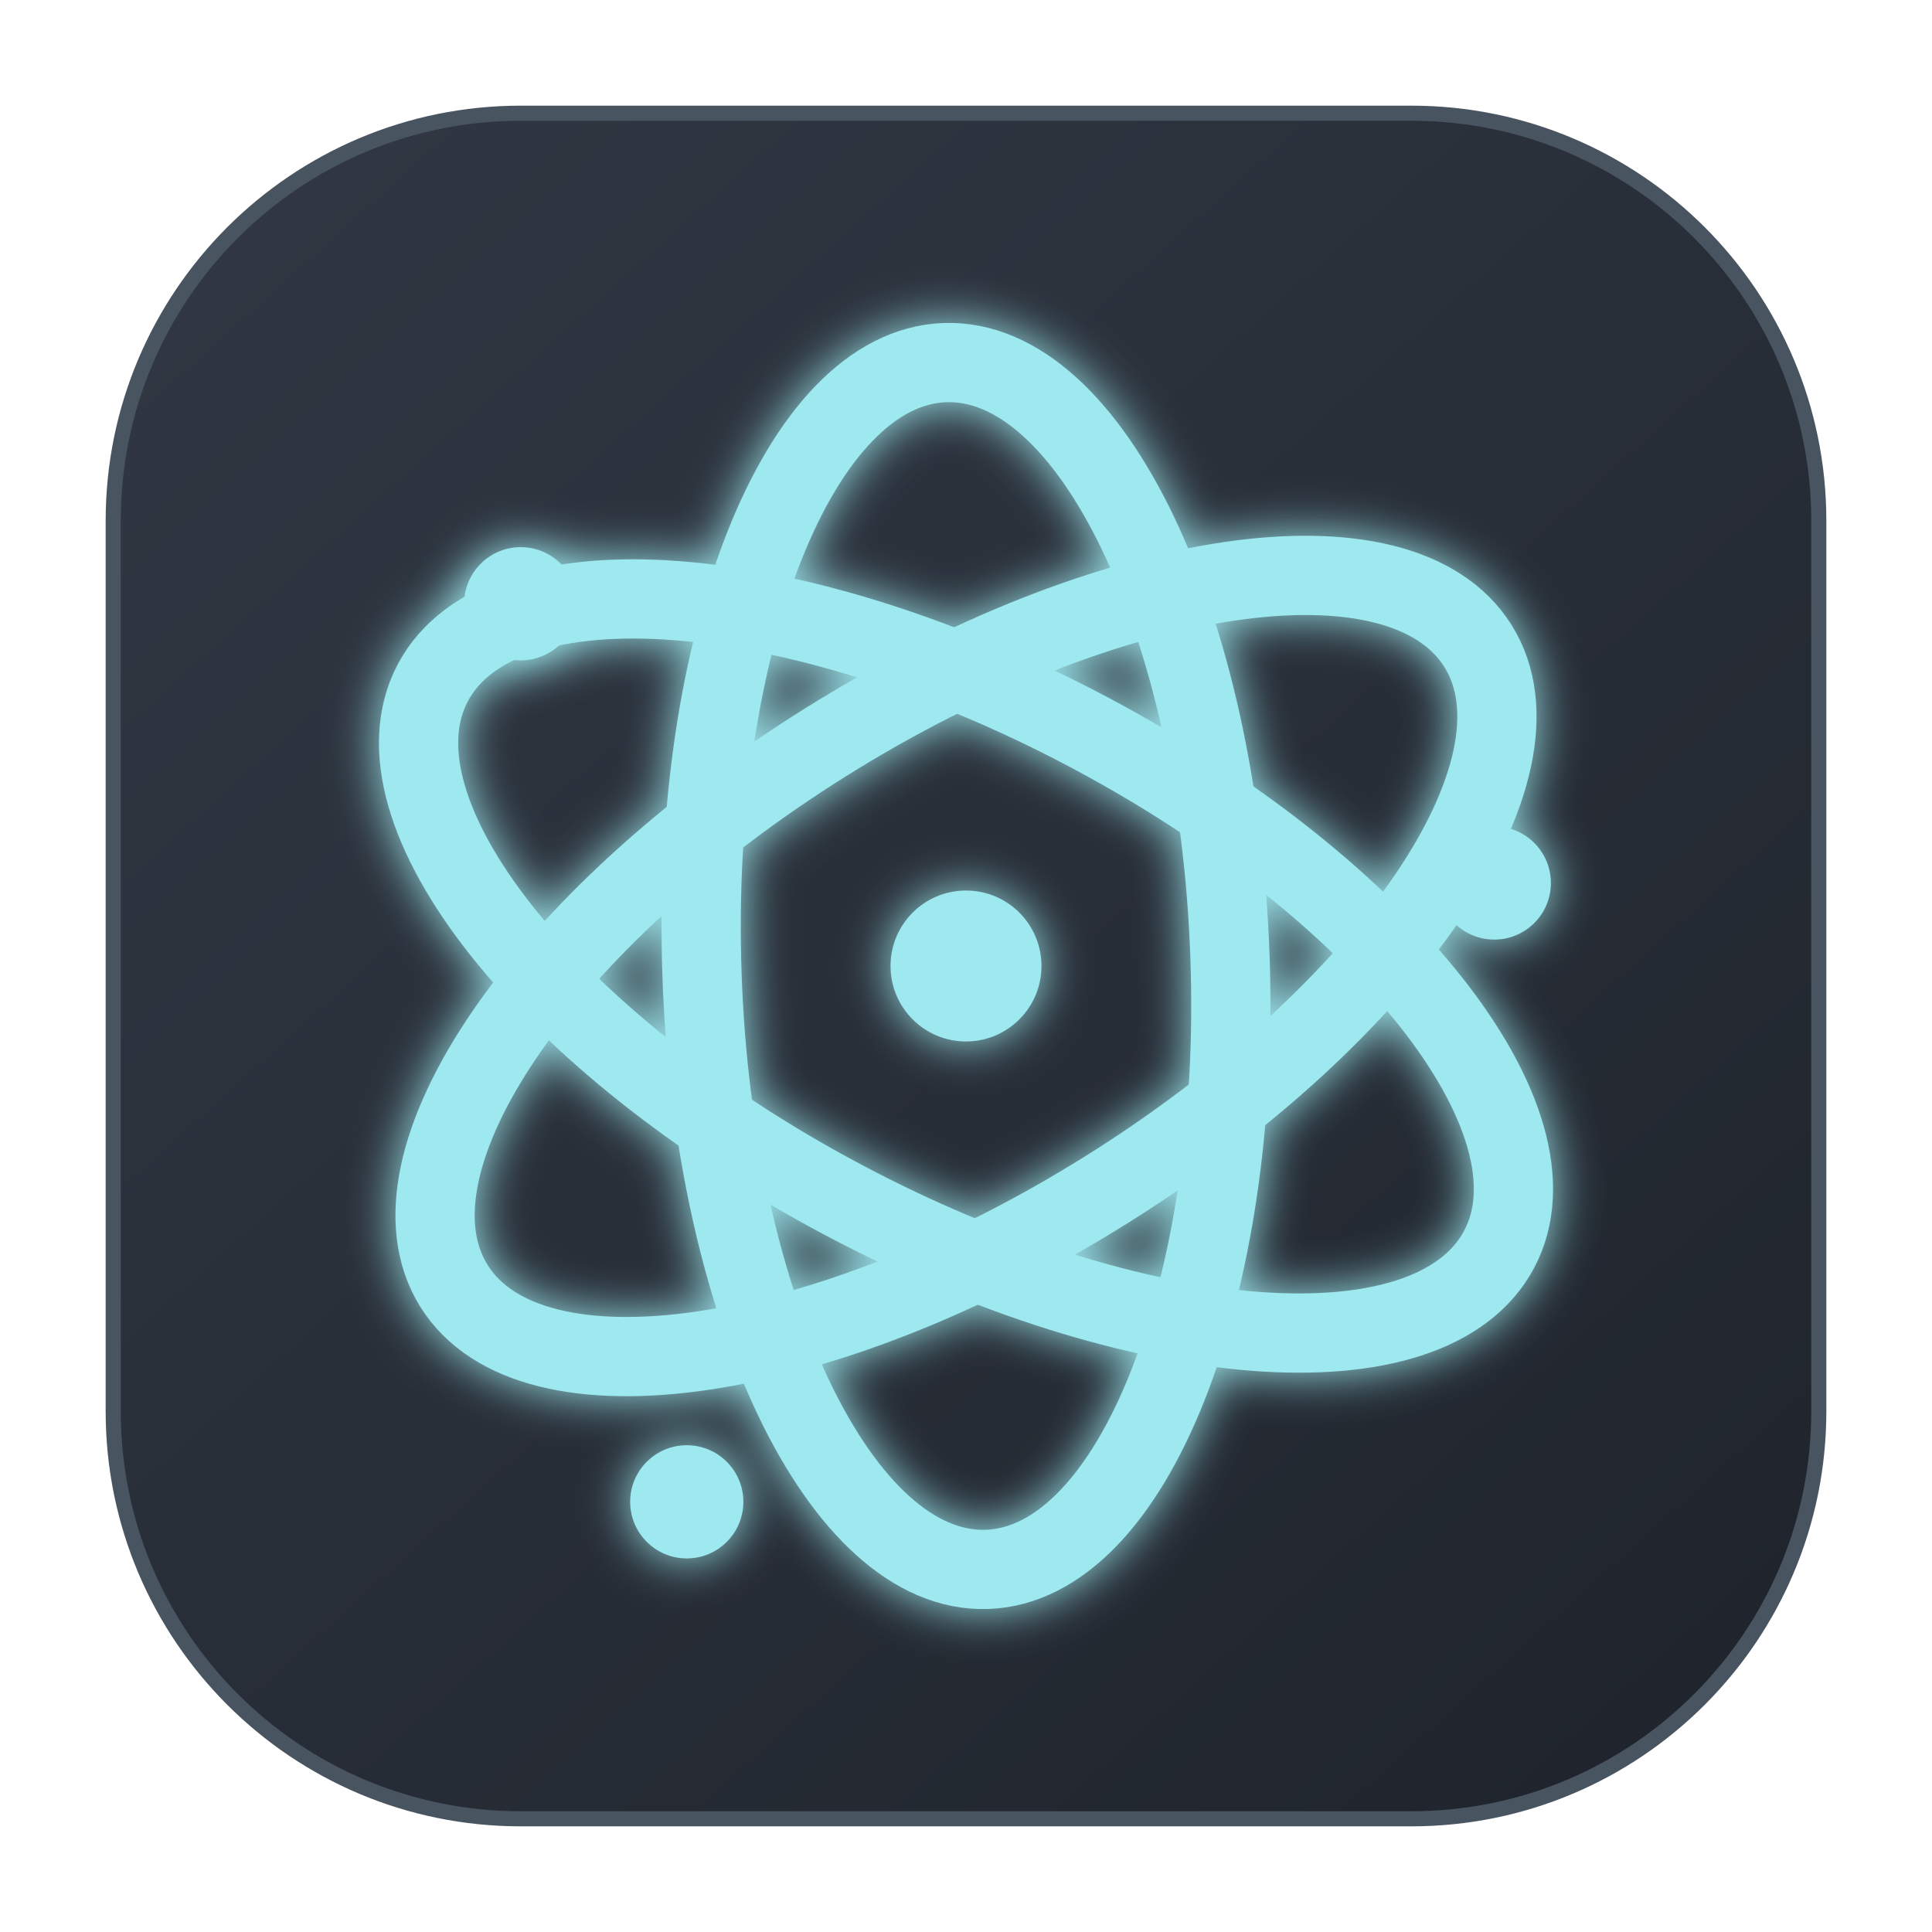
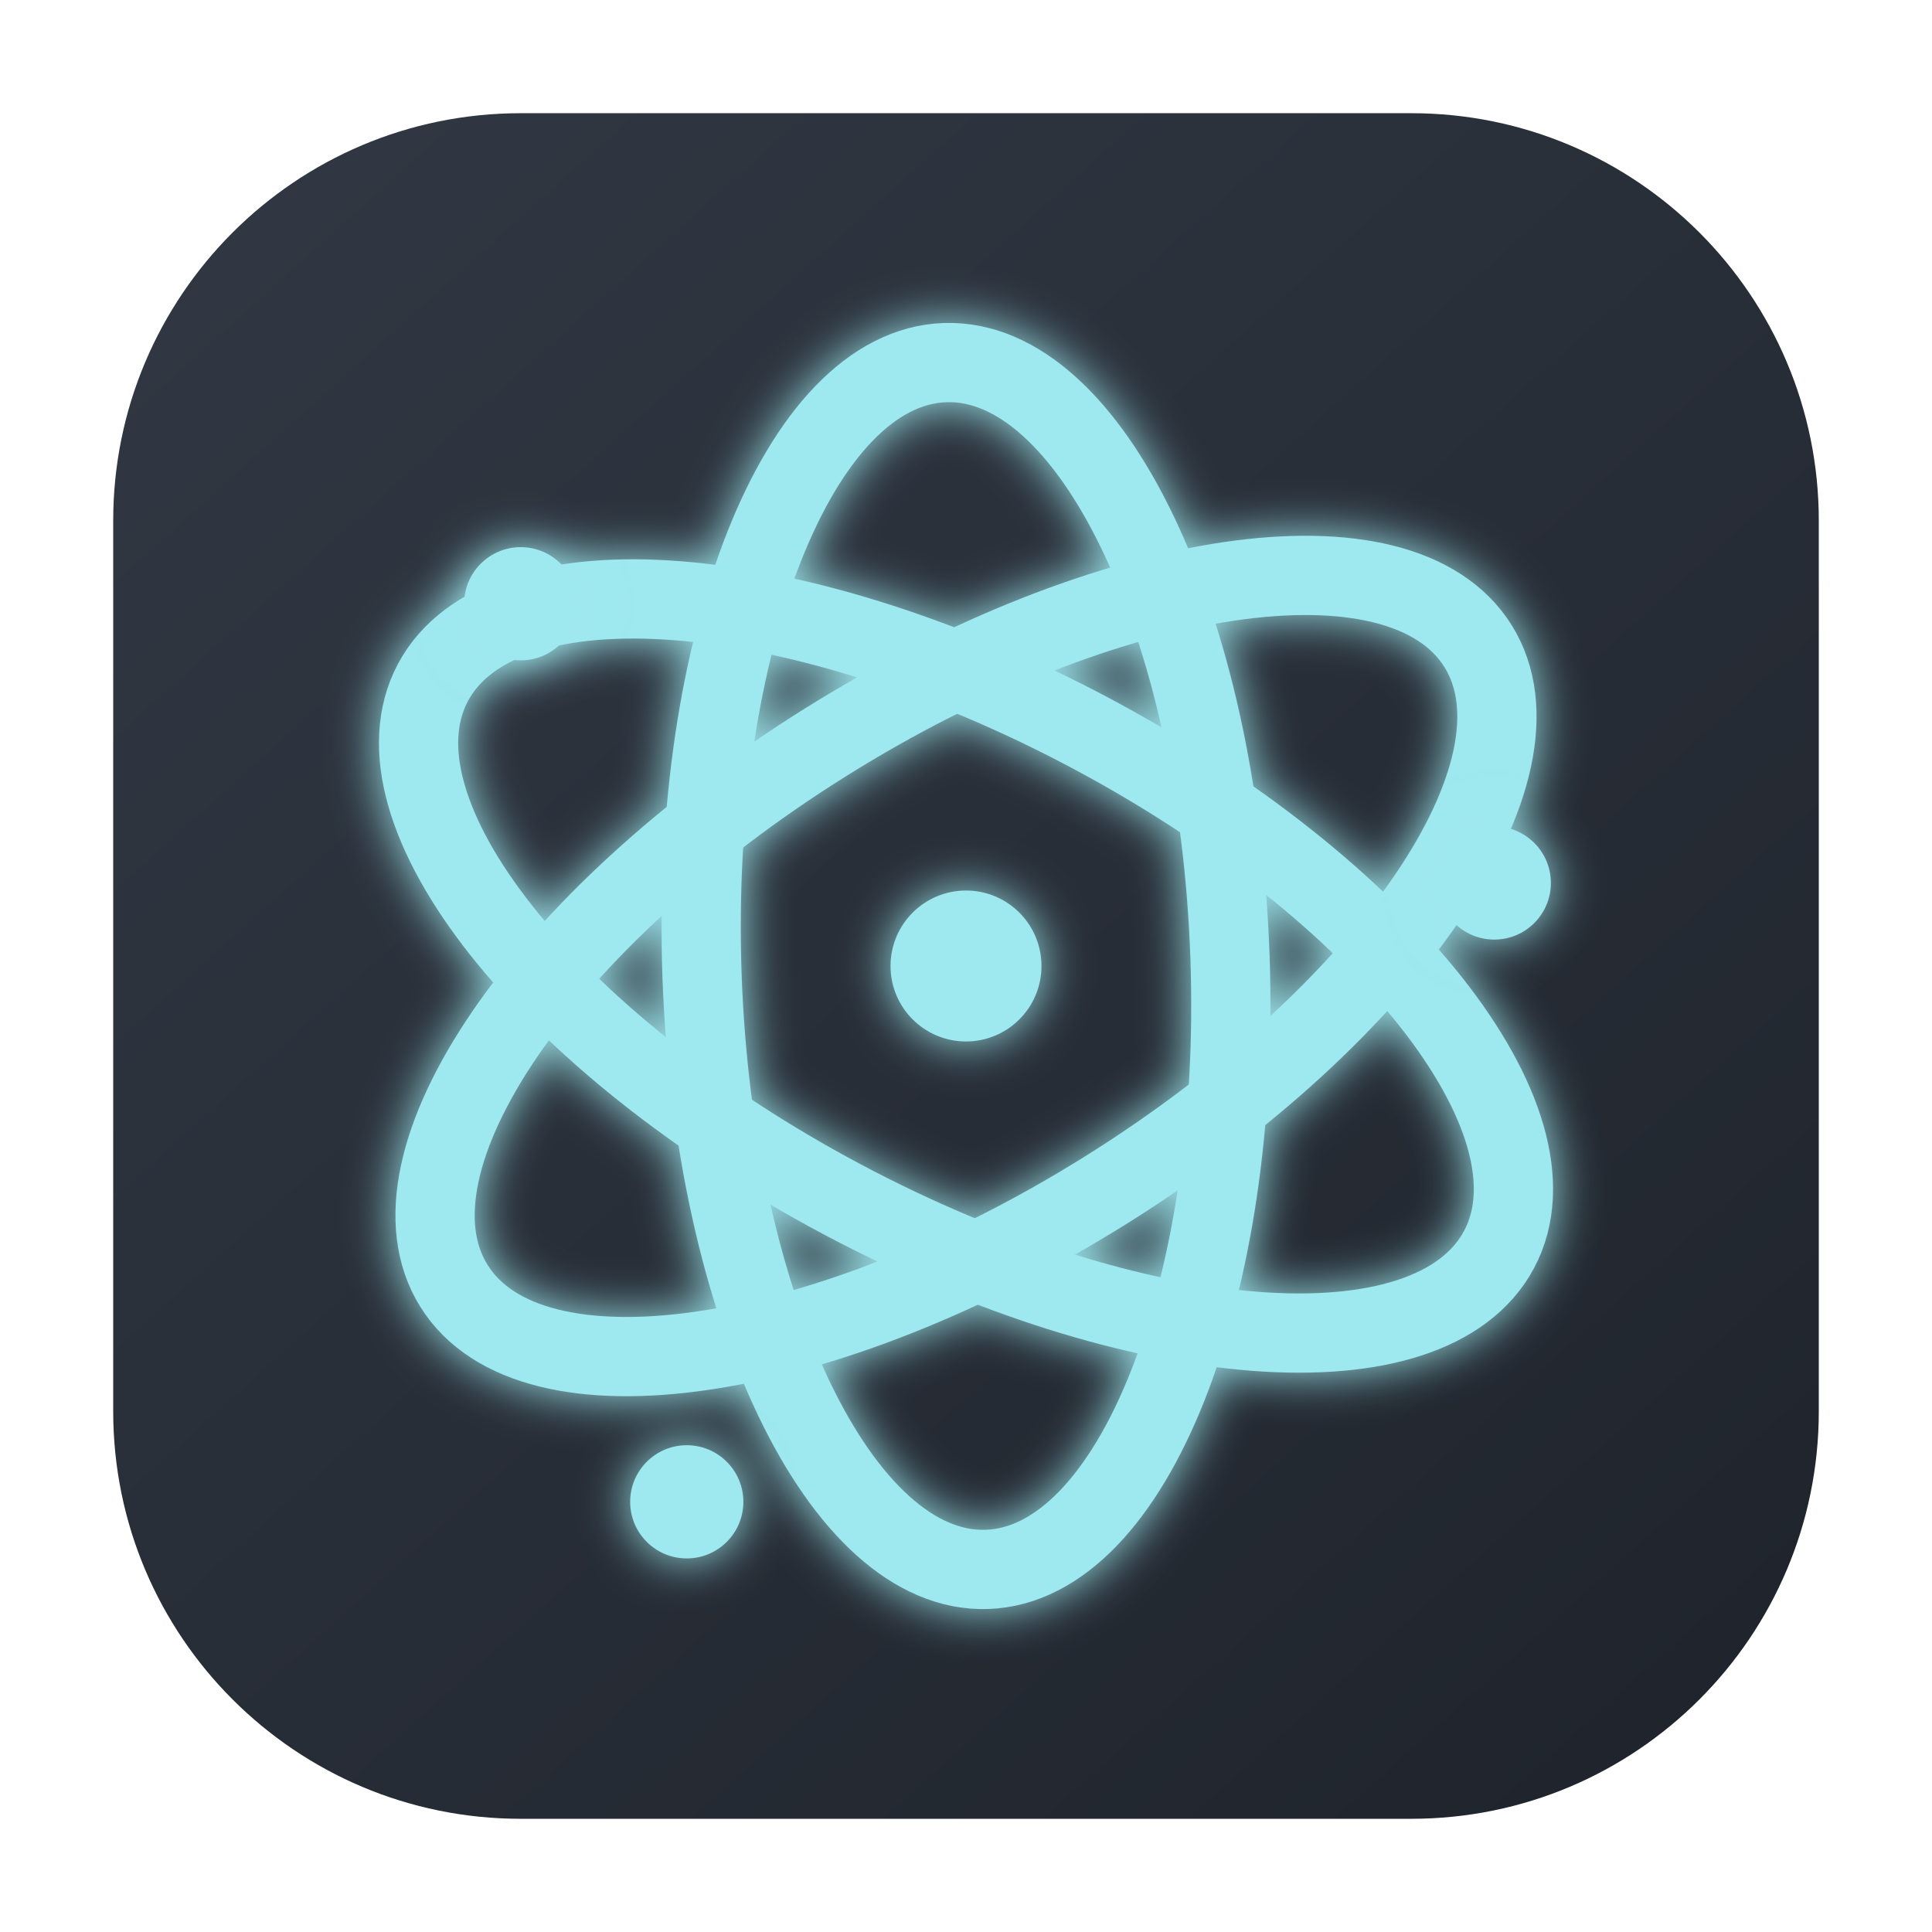
<svg xmlns="http://www.w3.org/2000/svg" viewBox="0 0 256 256" role="img" aria-labelledby="title desc">
  <defs>
    <linearGradient id="tile" x1="36" y1="28" x2="218" y2="230" gradientUnits="userSpaceOnUse">
      <stop stop-color="#303742" />
      <stop offset="1" stop-color="#20252d" />
    </linearGradient>
    <filter id="soft-glow" x="-35%" y="-35%" width="170%" height="170%">
      <feGaussianBlur stdDeviation="3.2" result="blur" />
      <feMerge>
        <feMergeNode in="blur" />
        <feMergeNode in="SourceGraphic" />
      </feMerge>
    </filter>
  </defs>
-   <rect x="15" y="15" width="226" height="226" rx="54" fill="url(#tile)" stroke="#495461" stroke-width="2" />
+   <rect x="15" y="15" width="226" height="226" rx="54" fill="url(#tile)" />
  <g fill="none" stroke="#9ee8ef" stroke-width="10.5" stroke-linecap="round" filter="url(#soft-glow)">
    <ellipse cx="128" cy="128" rx="80" ry="35" transform="rotate(28 128 128)" />
    <ellipse cx="128" cy="128" rx="80" ry="35" transform="rotate(88 128 128)" />
    <ellipse cx="128" cy="128" rx="80" ry="35" transform="rotate(148 128 128)" />
  </g>
  <g fill="#9ee8ef" filter="url(#soft-glow)">
    <circle cx="128" cy="128" r="10" />
    <circle cx="69" cy="80" r="7.5" />
    <circle cx="198" cy="117" r="7.5" />
    <circle cx="91" cy="199" r="7.5" />
  </g>
</svg>
